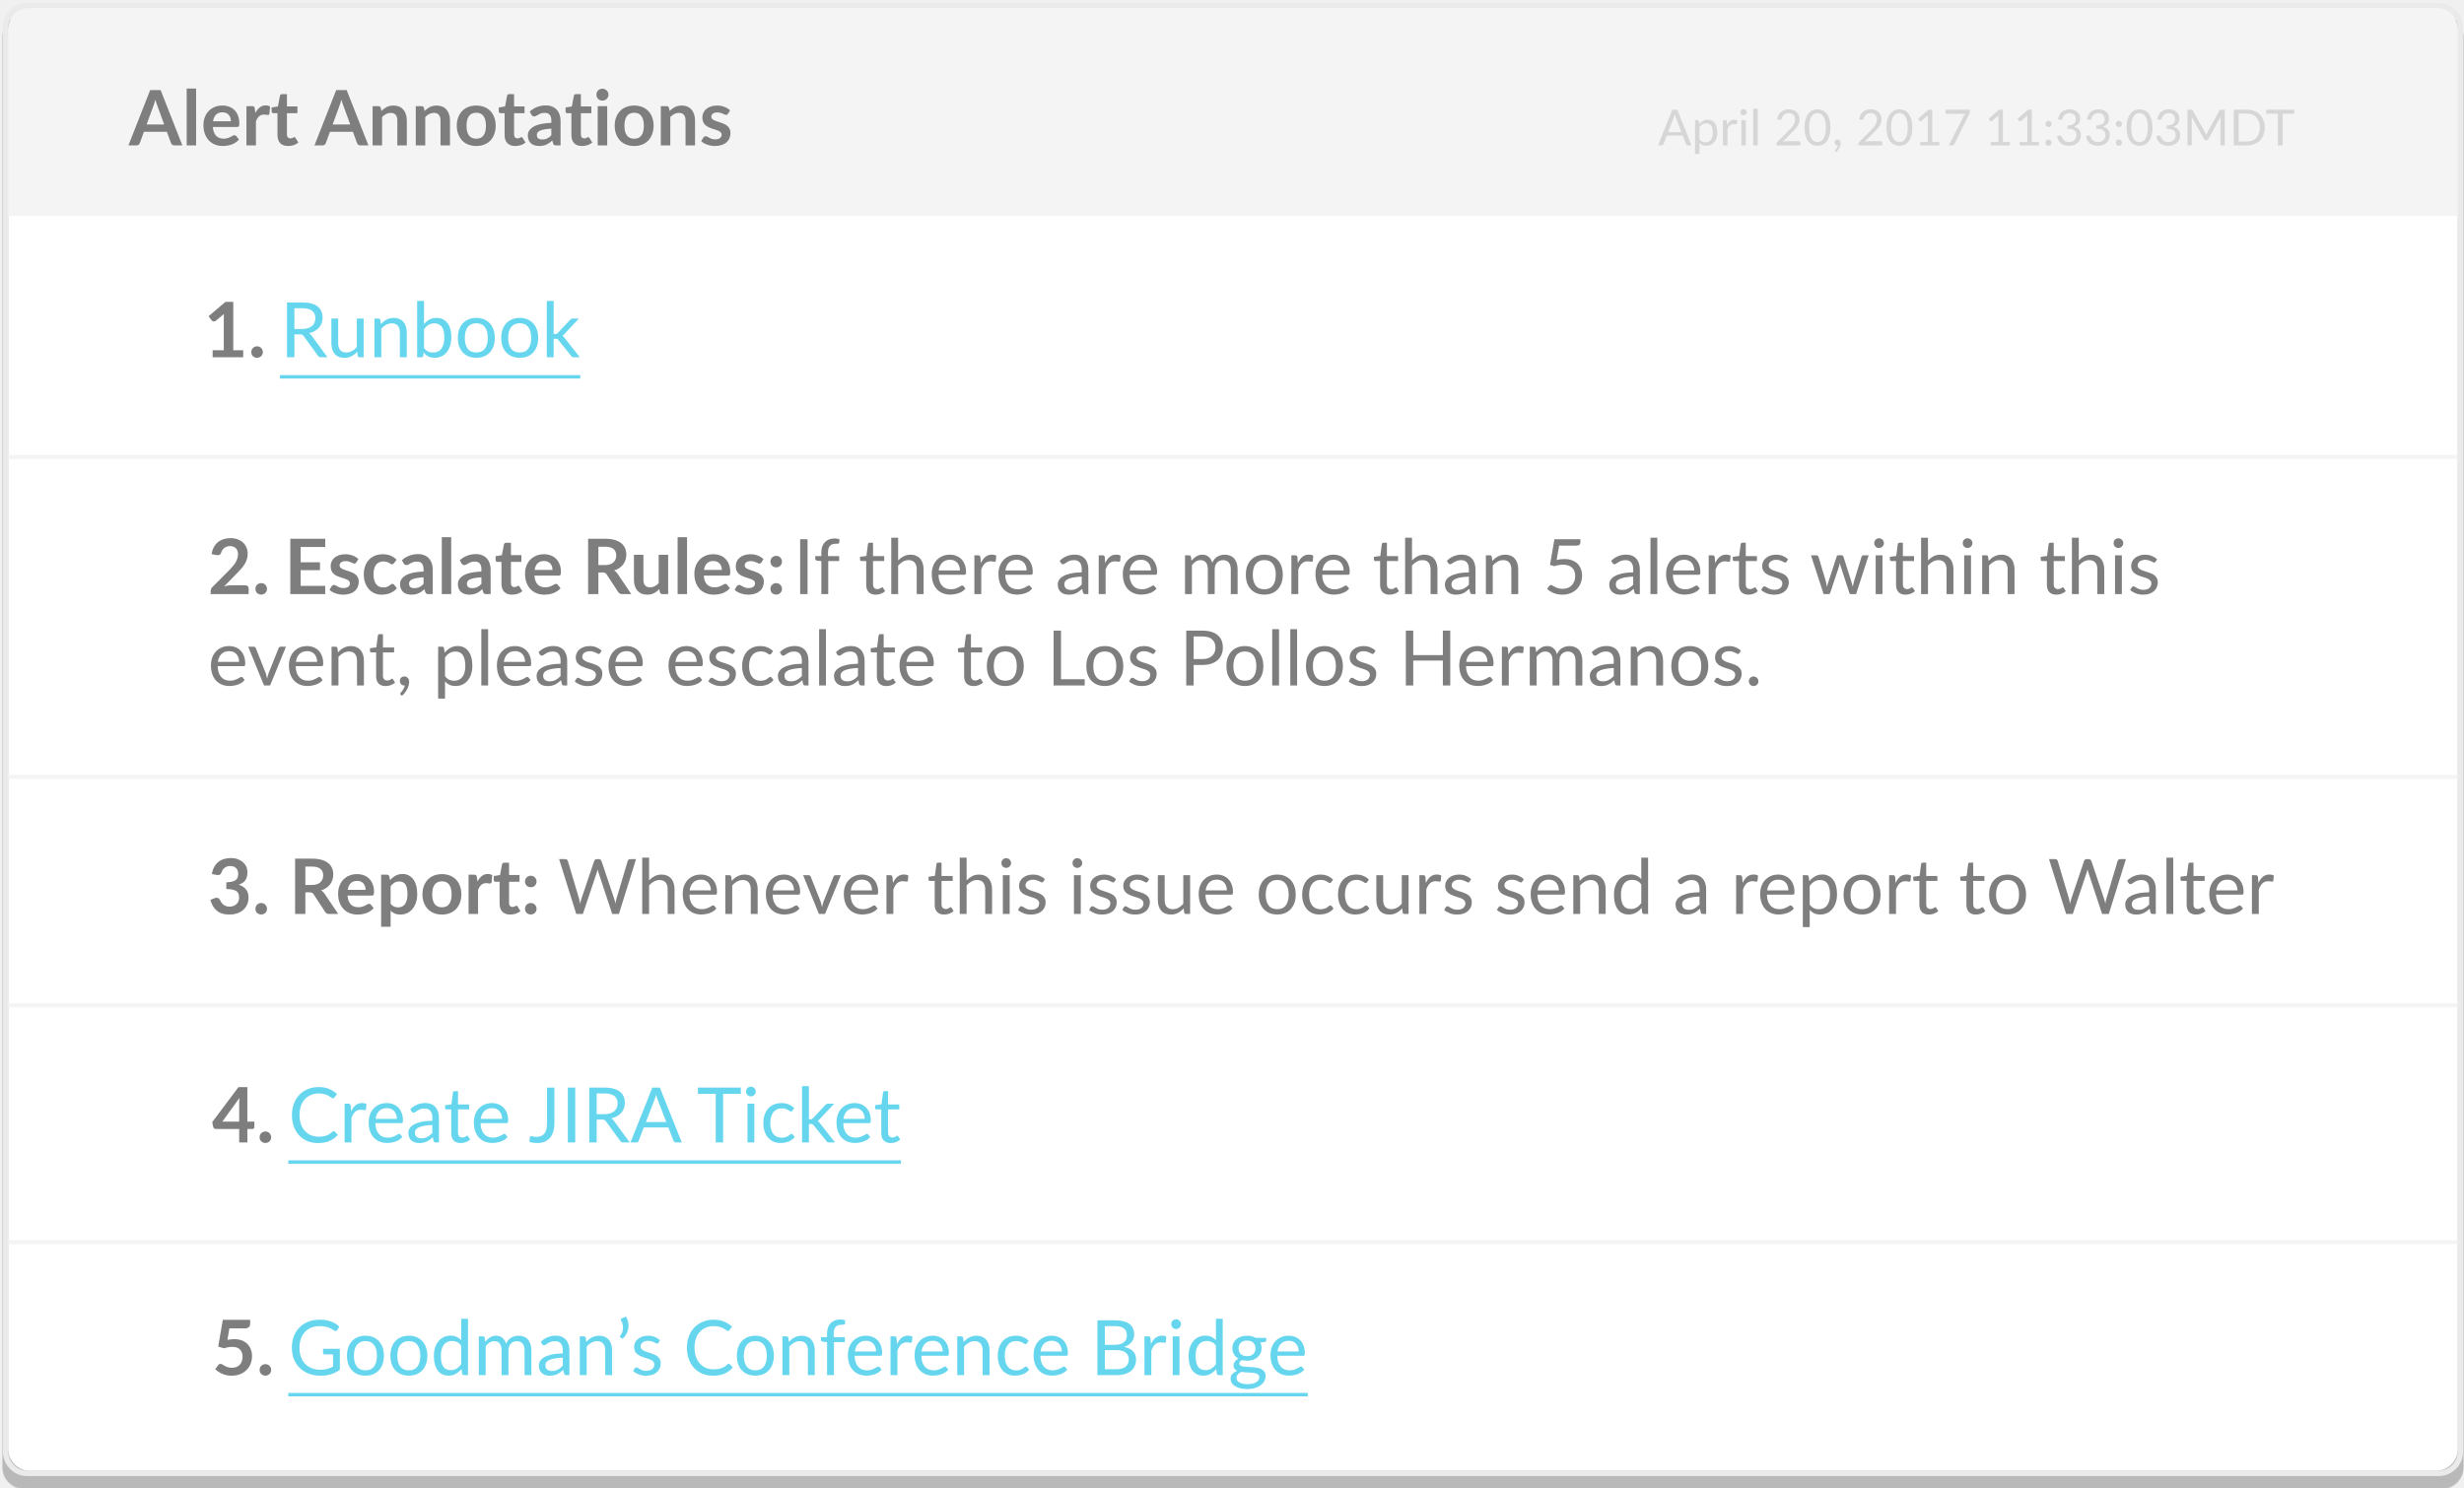
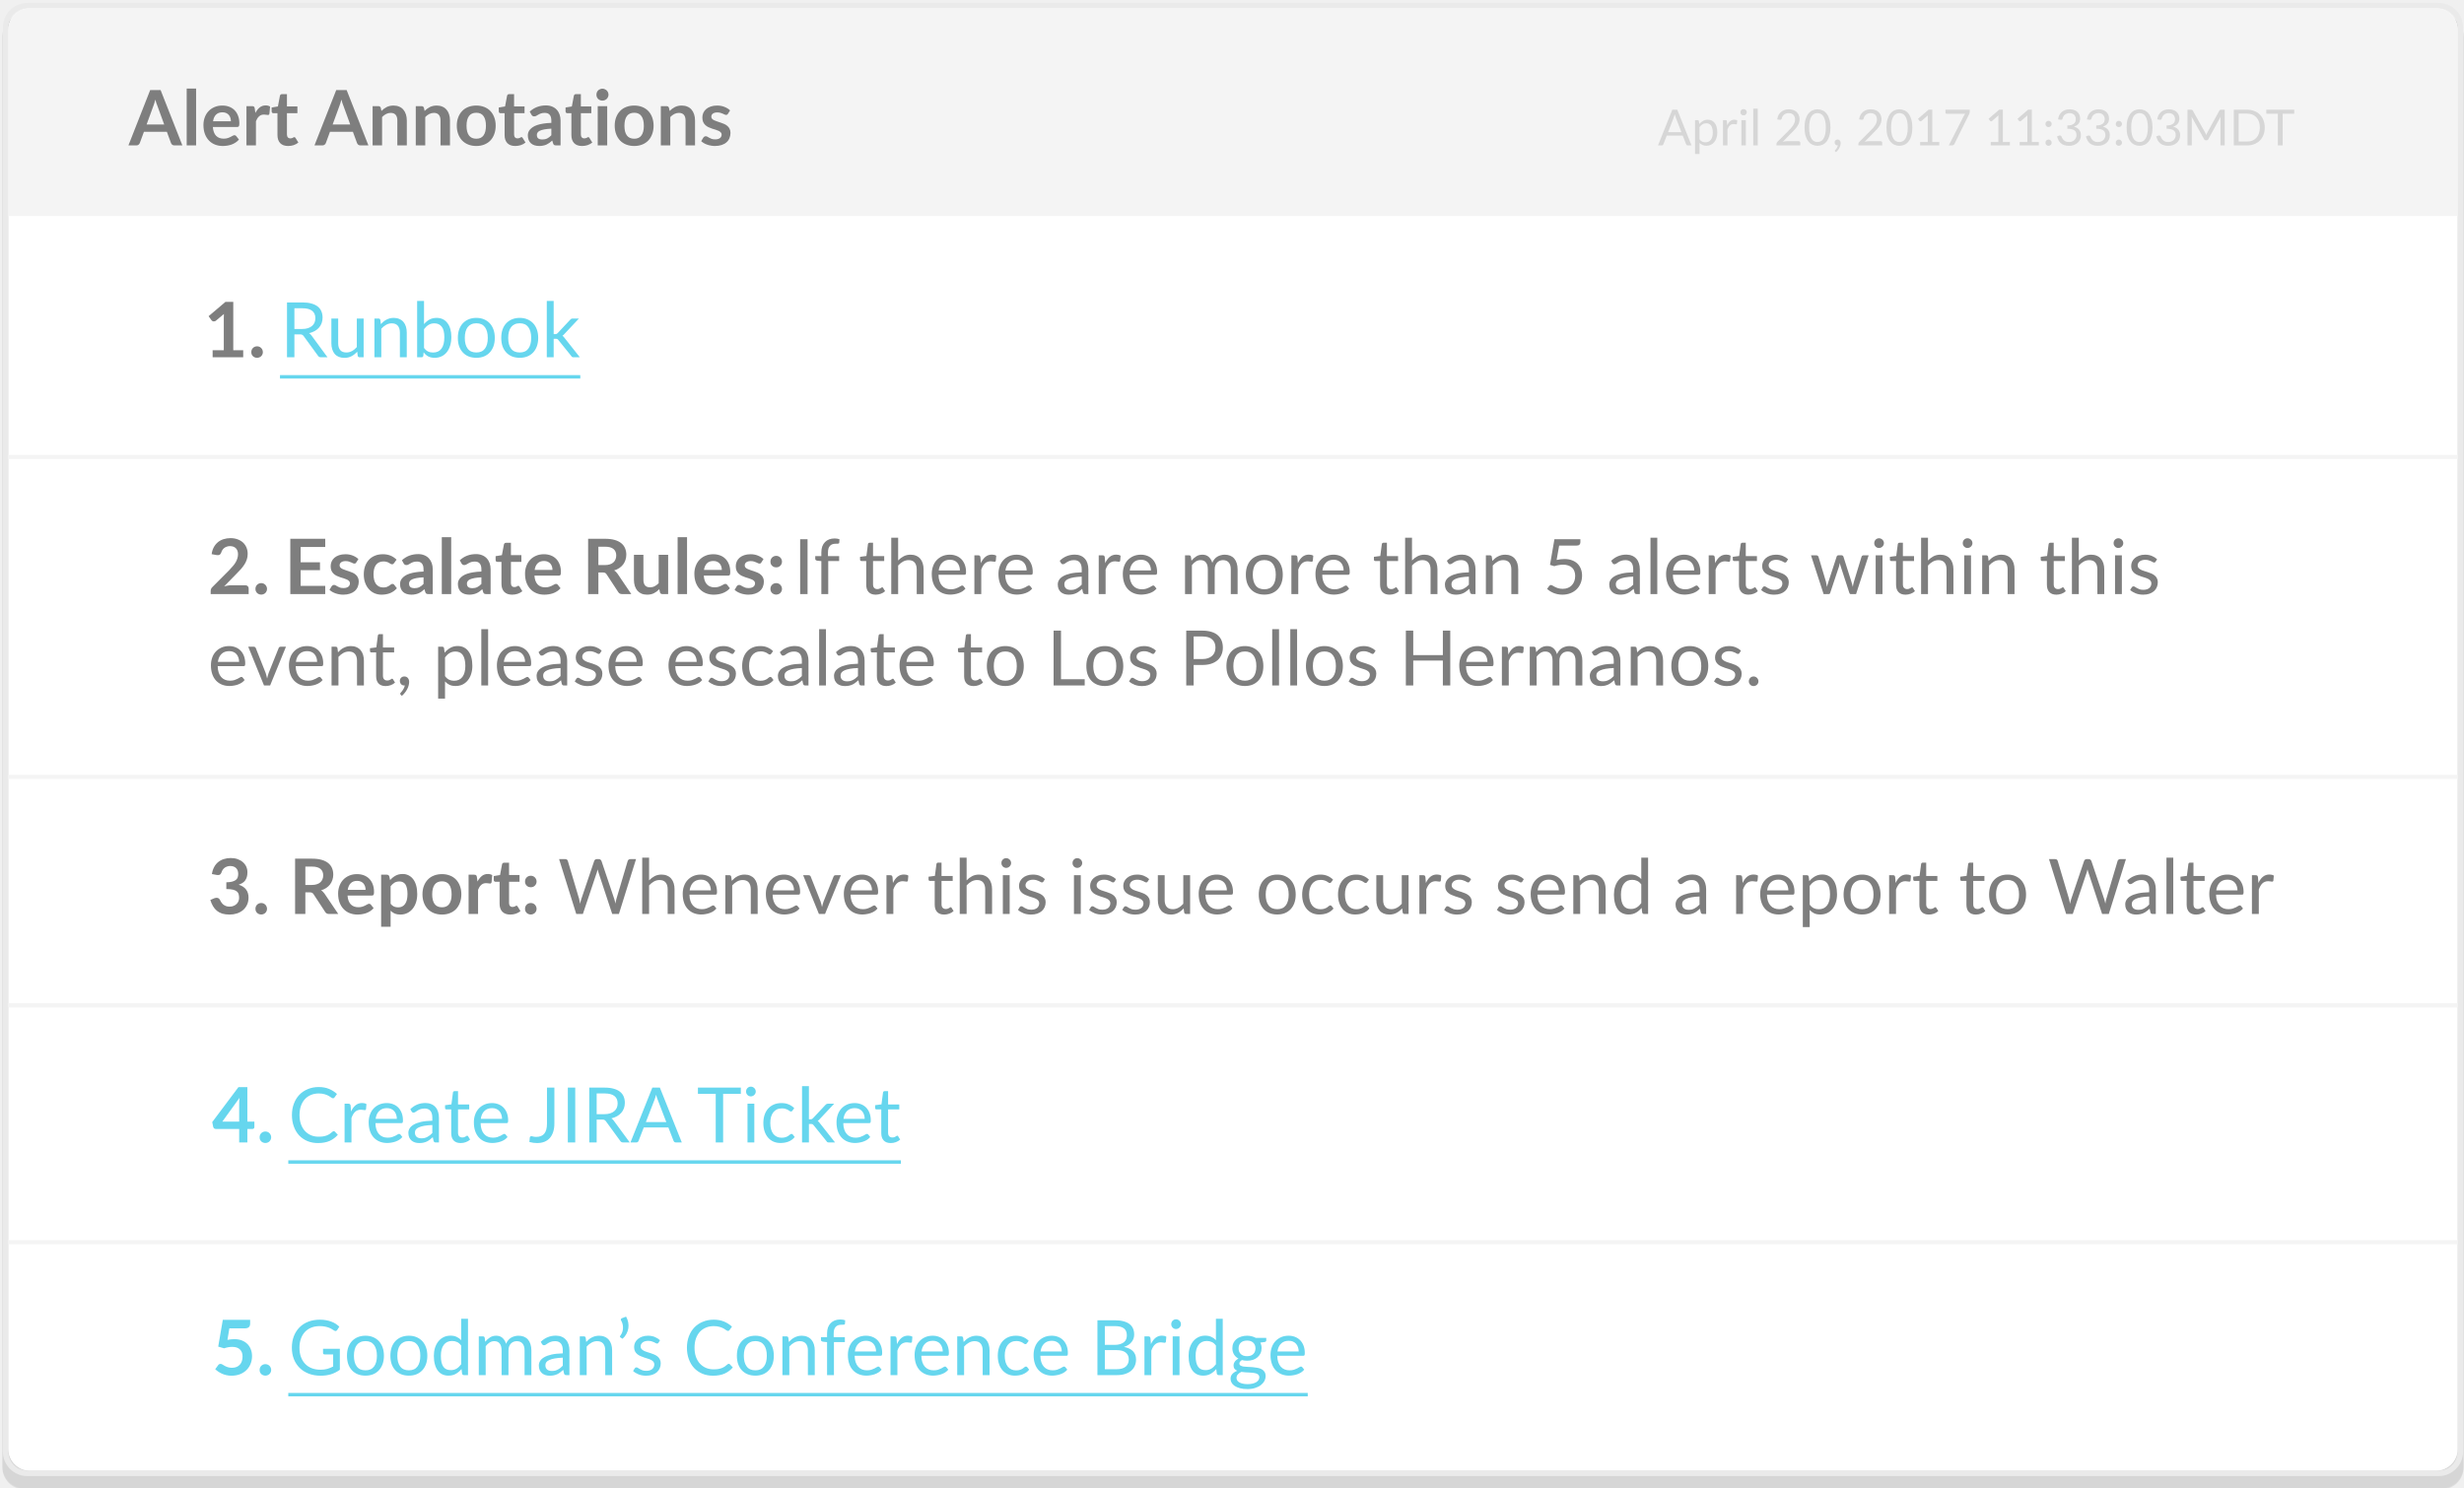
<svg xmlns="http://www.w3.org/2000/svg" xmlns:xlink="http://www.w3.org/1999/xlink" width="593px" height="358px" viewBox="0 0 593 358" version="1.1">
  <defs>
    <rect id="path-1" x="0" y="0" width="589.474" height="352" rx="5.263" />
    <filter x="-0.5%" y="-0.8%" width="101.0%" height="102.5%" filterUnits="objectBoundingBox" id="filter-3">
      <feMorphology radius="1.316" operator="dilate" in="SourceAlpha" result="shadowSpreadOuter1" />
      <feOffset dx="0" dy="3" in="shadowSpreadOuter1" result="shadowOffsetOuter1" />
      <feComposite in="shadowOffsetOuter1" in2="SourceAlpha" operator="out" result="shadowOffsetOuter1" />
-       <feColorMatrix values="0 0 0 0 0.725   0 0 0 0 0.725   0 0 0 0 0.725  0 0 0 1 0" type="matrix" in="shadowOffsetOuter1" />
+       <feColorMatrix values="0 0 0 0 0.839   0 0 0 0 0.839   0 0 0 0 0.839  0 0 0 1 0" type="matrix" in="shadowOffsetOuter1" />
    </filter>
  </defs>
  <g id="Product" stroke="none" stroke-width="1" fill="none" fill-rule="evenodd">
    <g id="Desktop-HD" transform="translate(-65, -3488)">
      <g id="Group-38-Copy" transform="translate(67, 3490)">
        <g id="Rectangle-21">
          <mask id="mask-2" fill="white">
            <use xlink:href="#path-1" />
          </mask>
          <g id="Mask-Copy-2">
            <use fill="black" fill-opacity="1" filter="url(#filter-3)" xlink:href="#path-1" />
            <use fill="#FFFFFF" fill-rule="evenodd" xlink:href="#path-1" />
            <rect stroke="#EAEAEA" stroke-width="1.316" x="-0.658" y="-0.658" width="590.789" height="353.316" rx="5.263" />
          </g>
          <rect id="Rectangle-21-Copy" fill="#F4F4F4" mask="url(#mask-2)" x="-14.474" y="-45.553" width="615.789" height="95.55" />
          <text id="Alert-Annotations-Ap" mask="url(#mask-2)" font-family="Lato-Bold, Lato" font-size="18.421" font-weight="bold">
            <tspan x="29" y="33" fill="#7E7E7E">Alert Annotations							         </tspan>
            <tspan x="396.997" y="33" font-family="Lato-Regular, Lato" font-size="12" font-weight="normal" fill="#D6D6D6">April 20, 2017 11:33:03MDT</tspan>
            <tspan x="29" y="55" fill="#7E7E7E">		</tspan>
          </text>
          <text id="1.-Runbook" mask="url(#mask-2)" font-family="Lato-Bold, Lato" font-size="18.421" font-weight="bold">
            <tspan x="47" y="84" fill="#7E7E7E">1.</tspan>
            <tspan x="61.829" y="84" font-family="Lato-Regular, Lato" font-weight="normal" fill="#7E7E7E"> </tspan>
            <tspan x="65.384" y="84" font-family="Lato-Regular, Lato" font-weight="normal" fill="#66D6EE" text-decoration="underline">Runbook</tspan>
          </text>
          <text id="2.-Escalate-Rules:-I" mask="url(#mask-2)" font-family="Lato-Bold, Lato" font-size="18.421" font-weight="bold" fill="#7E7E7E">
            <tspan x="48" y="141">2.</tspan>
            <tspan x="62.829" y="141" font-family="Lato-Regular, Lato" font-weight="normal"> </tspan>
            <tspan x="66.384" y="141">Escalate Rules:</tspan>
            <tspan x="188.884" y="141" font-family="Lato-Regular, Lato" font-weight="normal"> If there are more than 5 alerts within this </tspan>
            <tspan x="48" y="163" font-family="Lato-Regular, Lato" font-weight="normal">event, please escalate to Los Pollos Hermanos.</tspan>
          </text>
          <text id="3.-Report:-Whenever" mask="url(#mask-2)" font-family="Lato-Bold, Lato" font-size="18.421" font-weight="bold" fill="#7E7E7E">
            <tspan x="48" y="218">3. Report: </tspan>
            <tspan x="132.276" y="218" font-family="Lato-Regular, Lato" font-weight="normal">Whenever this issue occurs send a report to Walter</tspan>
          </text>
-           <text id="4.-Create-JIRA-Ticke" mask="url(#mask-2)" font-family="Lato-Bold, Lato" font-size="18.421" font-weight="bold">
-             <tspan x="49" y="273" fill="#7E7E7E">4. </tspan>
-             <tspan x="67.384" y="273" font-family="Lato-Regular, Lato" font-weight="normal" fill="#66D6EE" text-decoration="underline">Create JIRA Ticket</tspan>
+           <text id="4.-Create-JIRA-Ticke" mask="url(#mask-2)" font-family="Lato-Bold, Lato" font-size="18.421" font-weight="bold" fill="#66D6EE">
+             <tspan x="49" y="273">4. </tspan>
+             <tspan x="67.384" y="273" font-family="Lato-Regular, Lato" font-weight="normal" text-decoration="underline">Create JIRA Ticket</tspan>
          </text>
-           <text id="5.-Goodman’s-Confere" mask="url(#mask-2)" font-family="Lato-Bold, Lato" font-size="18.421" font-weight="bold">
-             <tspan x="49" y="329" fill="#7E7E7E">5. </tspan>
-             <tspan x="67.384" y="329" font-family="Lato-Regular, Lato" font-weight="normal" fill="#66D6EE" text-decoration="underline">Goodman’s Conference Bridge</tspan>
+           <text id="5.-Goodman’s-Confere" mask="url(#mask-2)" font-family="Lato-Bold, Lato" font-size="18.421" font-weight="bold" fill="#66D6EE">
+             <tspan x="49" y="329">5. </tspan>
+             <tspan x="67.384" y="329" font-family="Lato-Regular, Lato" font-weight="normal" text-decoration="underline">Goodman’s Conference Bridge</tspan>
          </text>
          <g id="Group-32" mask="url(#mask-2)" stroke="#F4F4F4" stroke-linecap="square">
            <g transform="translate(0, 107)">
              <path d="M590,1 L0,1" id="Line" />
              <path d="M590,133 L0,133" id="Line-Copy-4" />
              <path d="M590,190 L0,190" id="Line-Copy-13" />
              <path d="M590,78 L0,78" id="Line-Copy-12" />
            </g>
          </g>
        </g>
      </g>
    </g>
  </g>
</svg>
